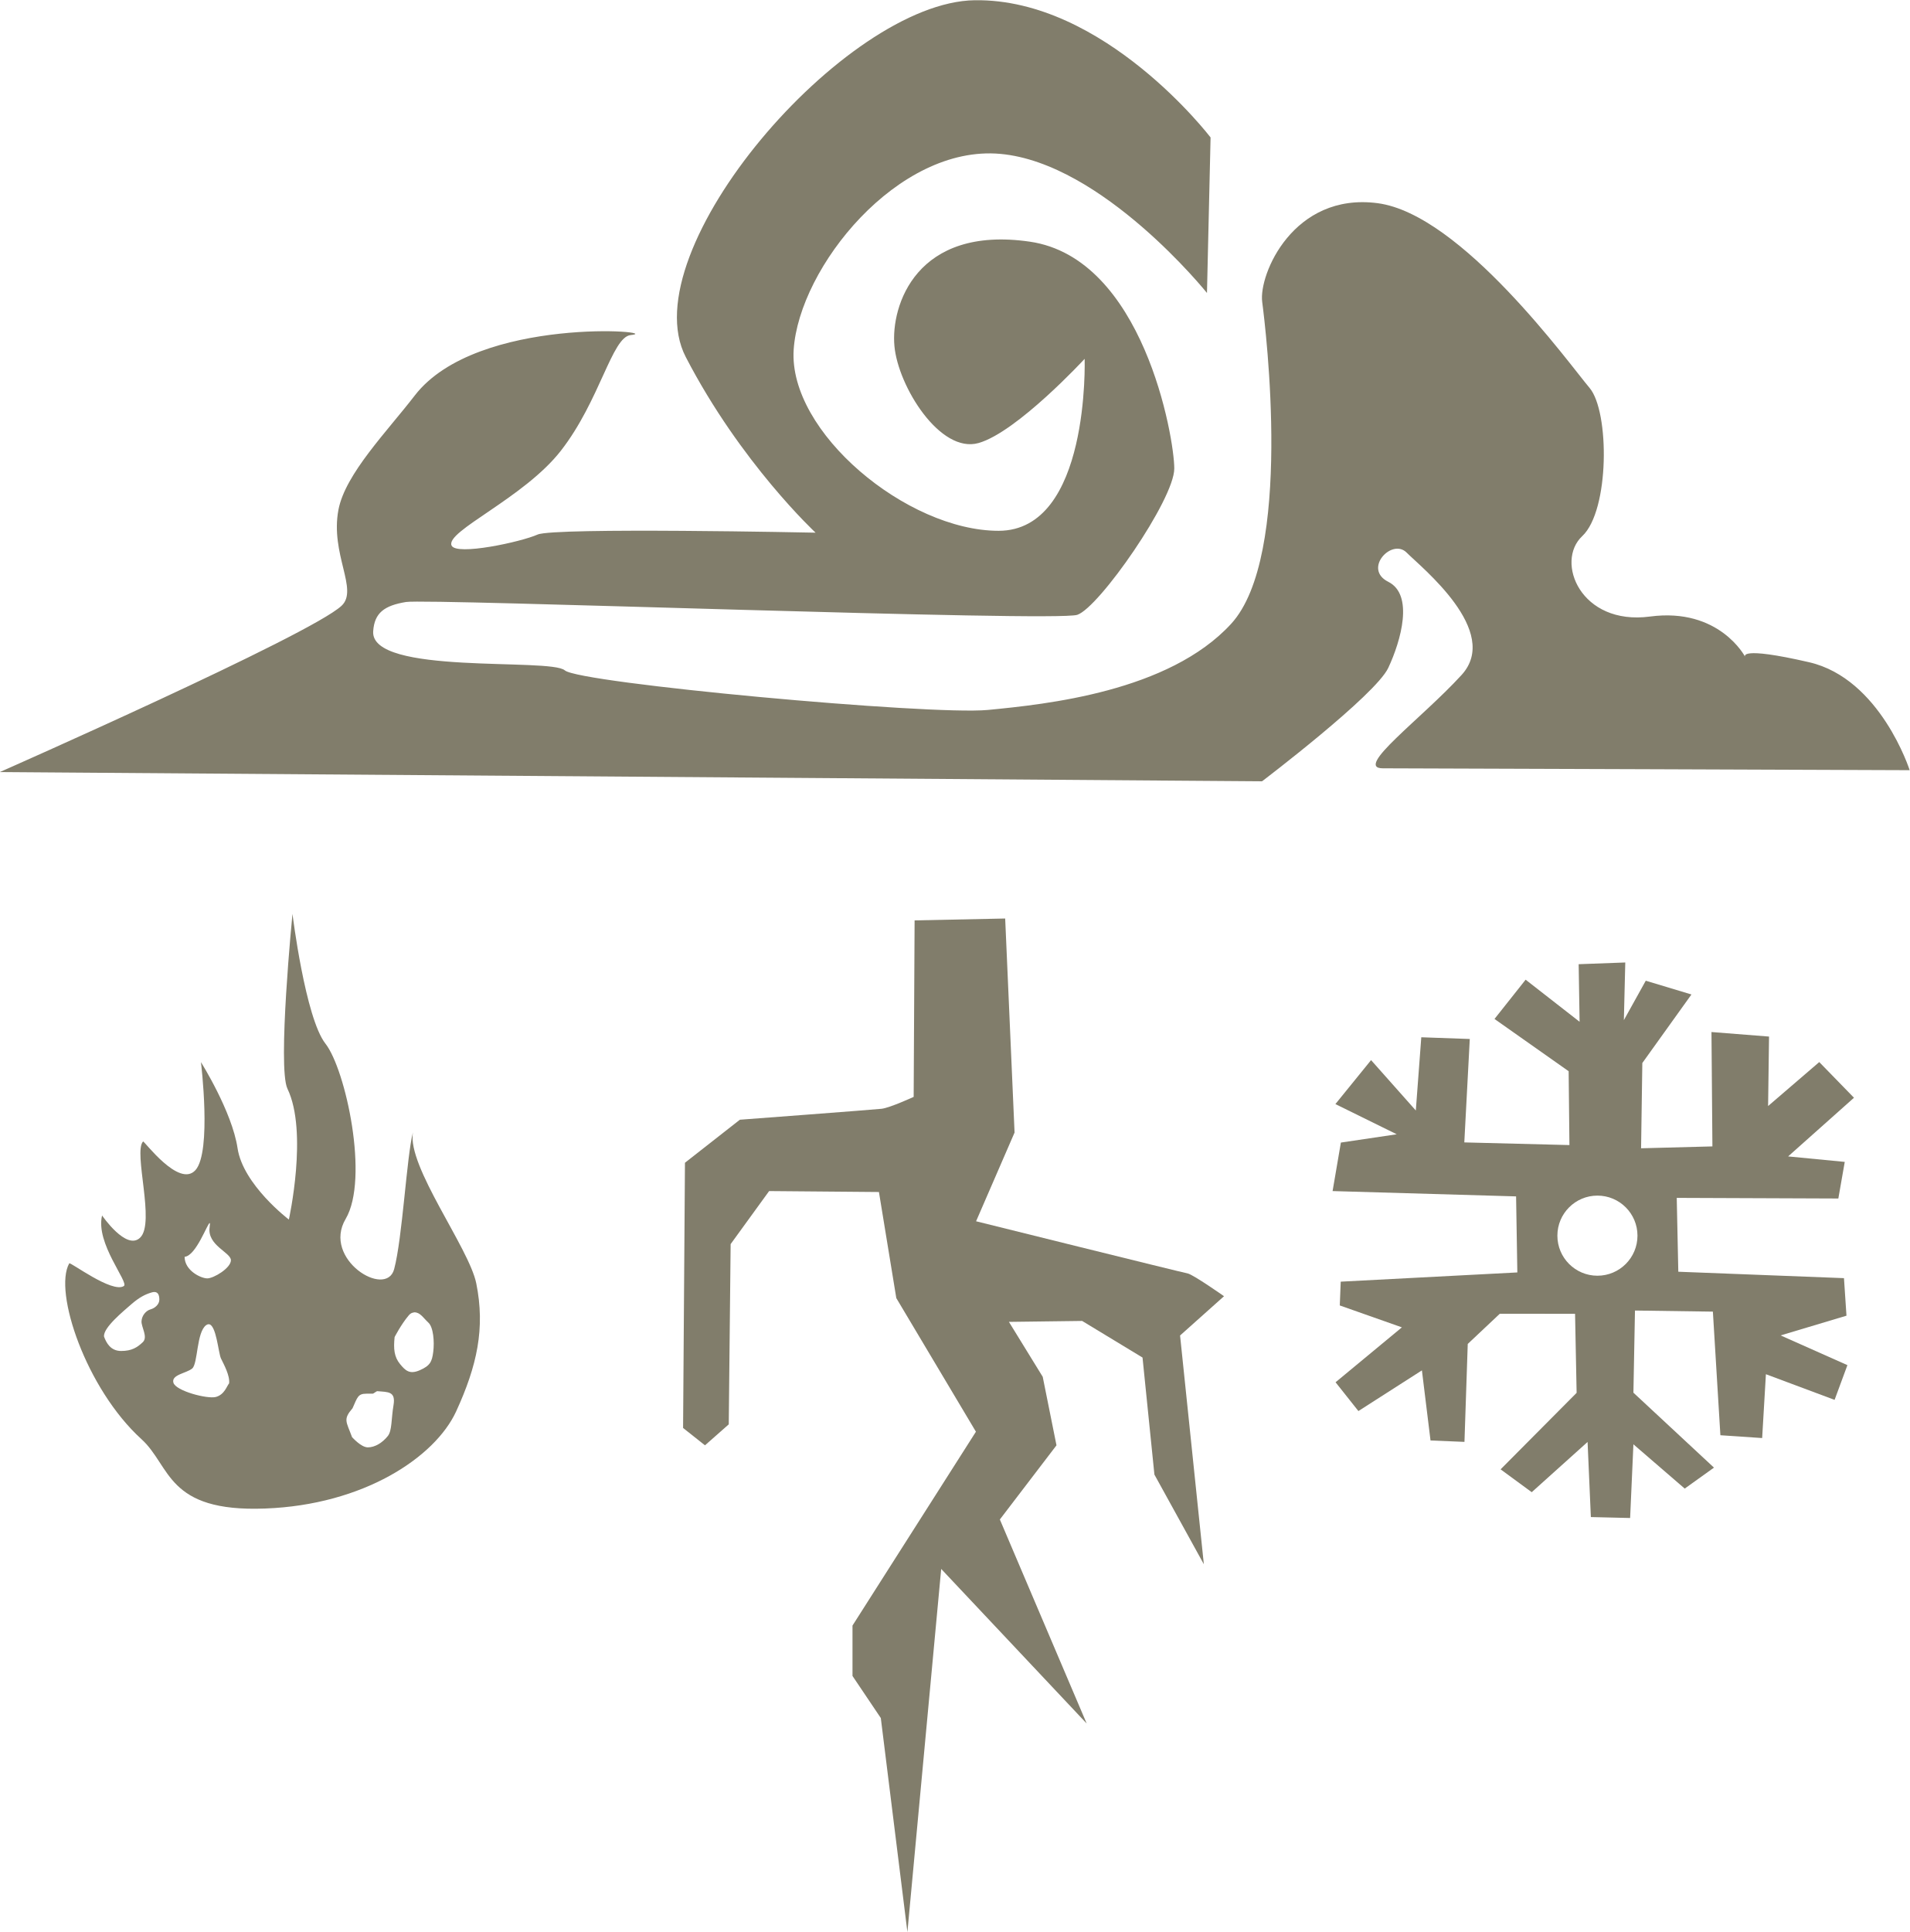
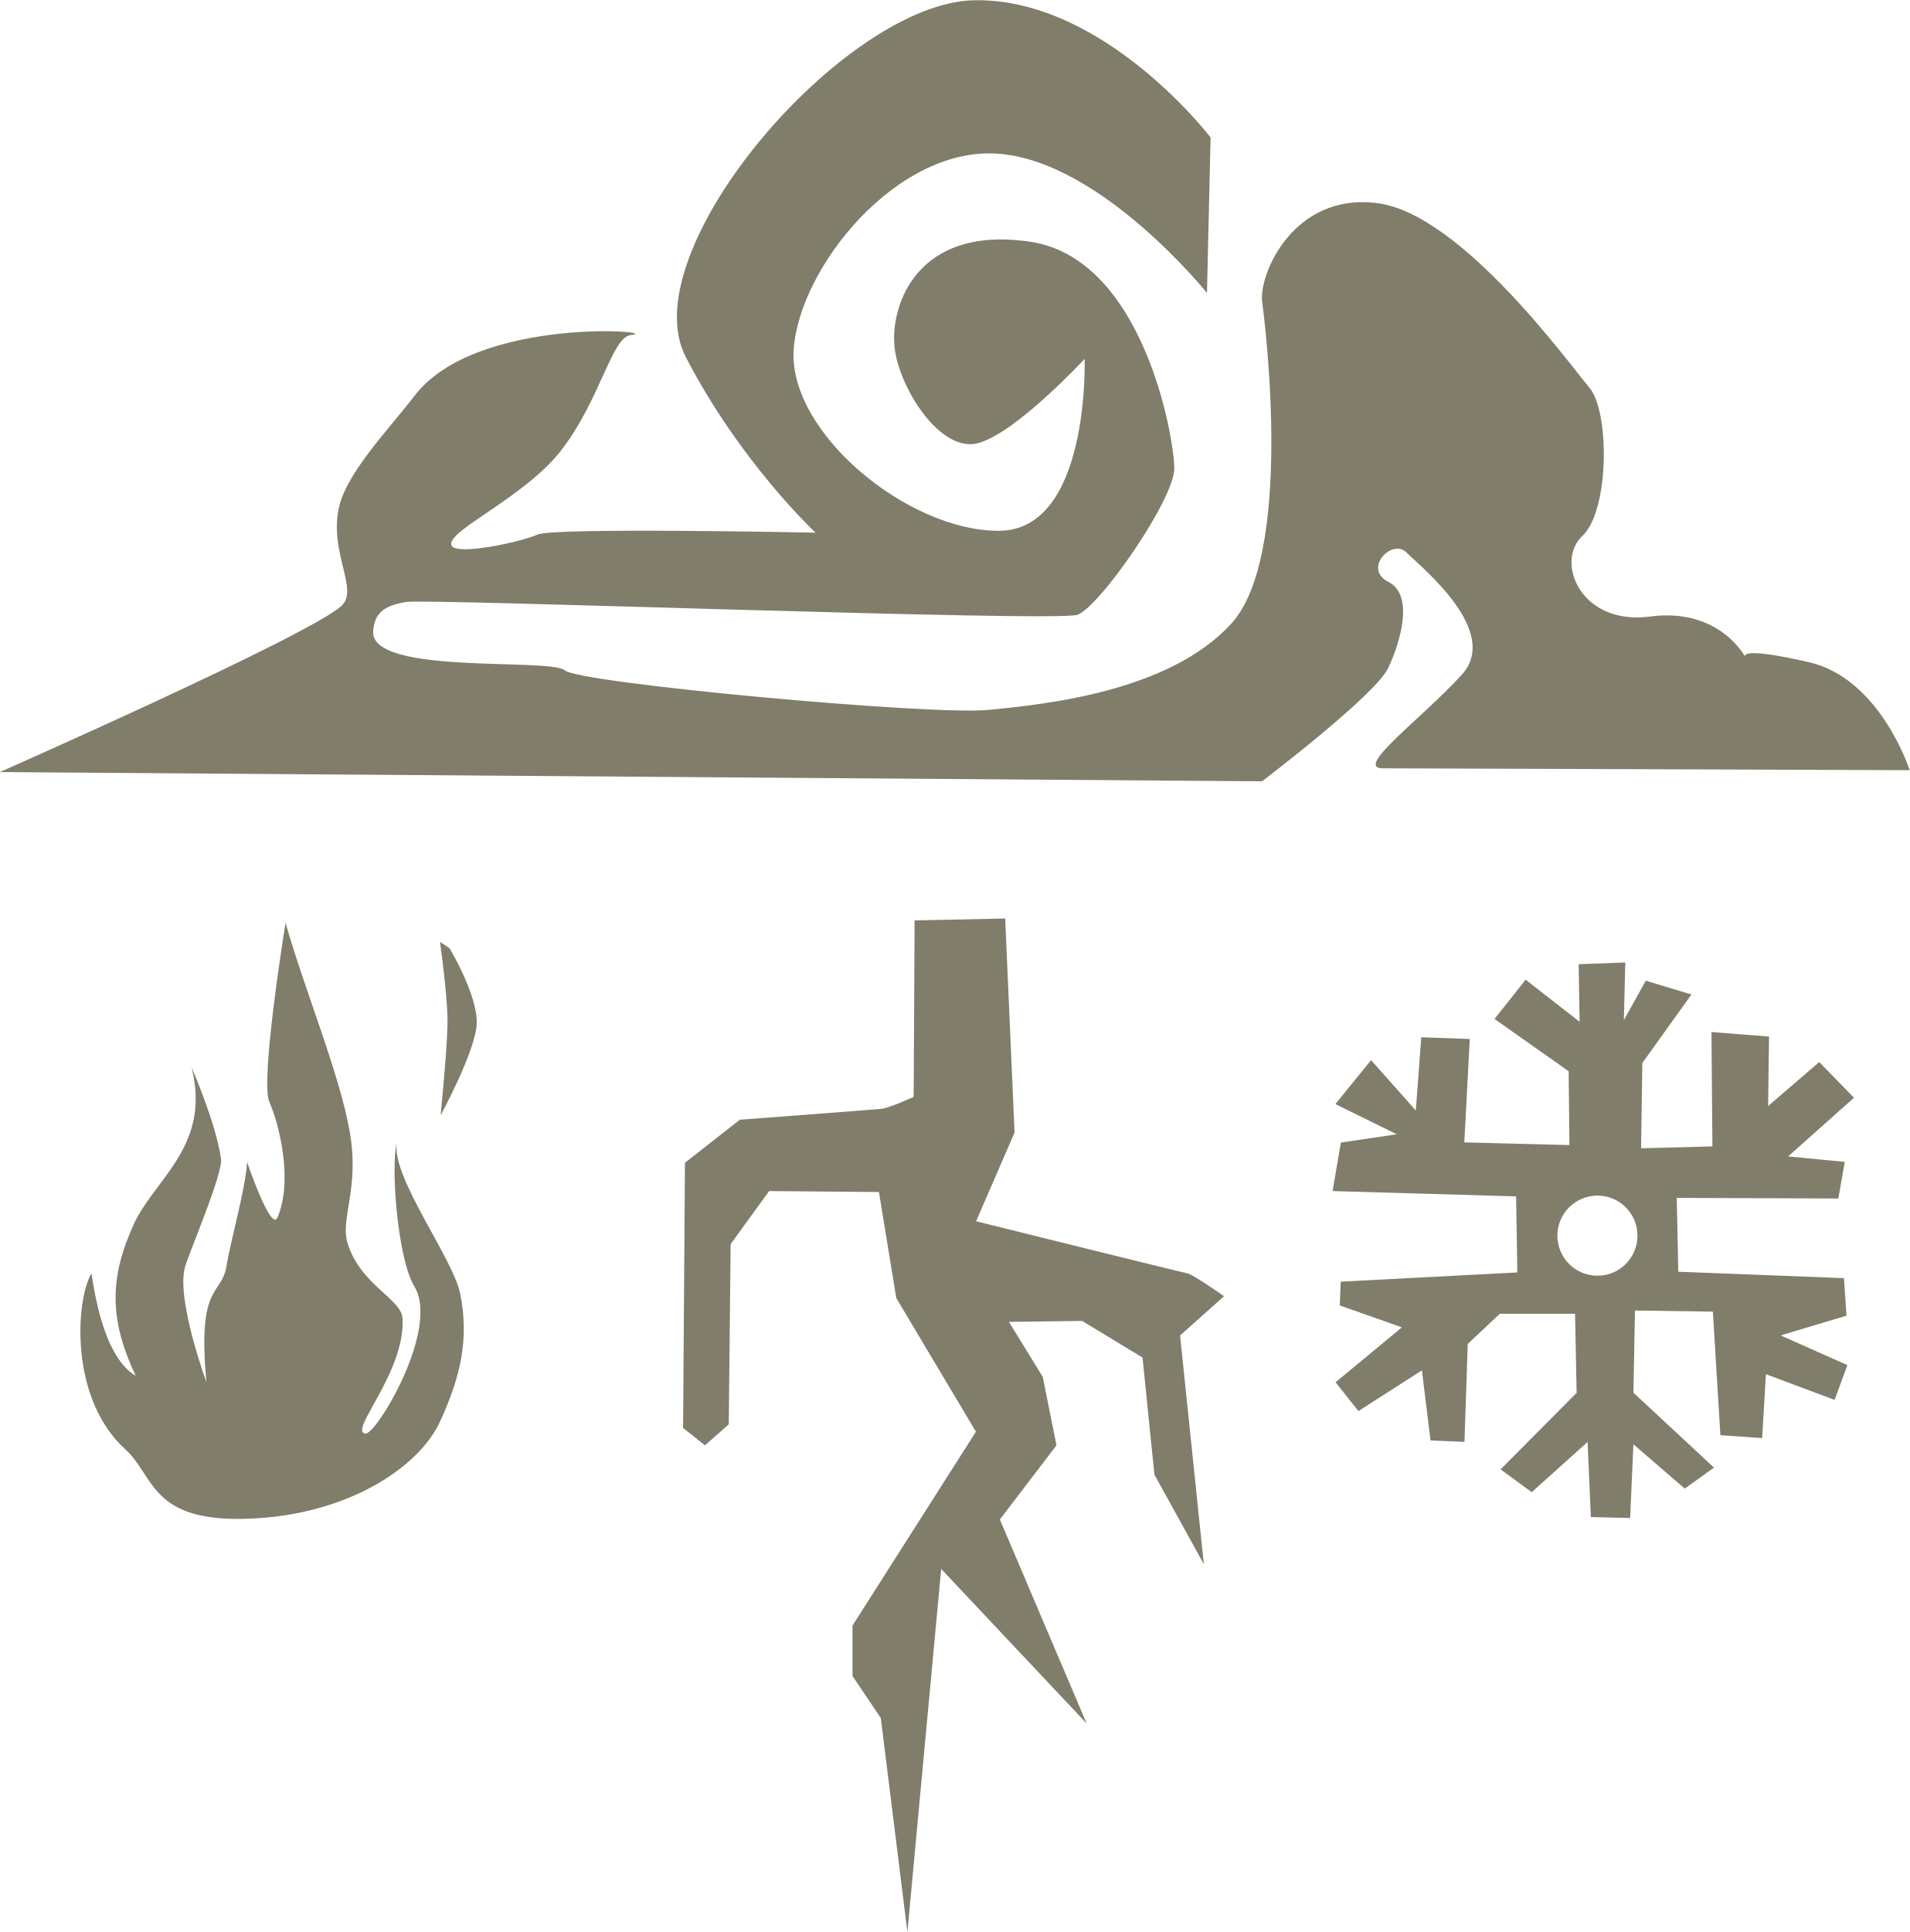
<svg xmlns="http://www.w3.org/2000/svg" width="12.208mm" height="12.348mm" viewBox="0 0 12.208 12.348" version="1.1" id="svg5" xml:space="preserve">
  <defs id="defs2">
    <linearGradient id="linearGradient49330">
      <stop style="stop-color:#222424;stop-opacity:1;" offset="0" id="stop49328" />
    </linearGradient>
  </defs>
  <g id="layer2" style="display:inline" transform="translate(-145.5784,-493.3175)">
    <g id="g79032" style="display:inline">
      <g id="g14113" style="display:inline">
        <path style="display:inline;fill:#817d6b;fill-opacity:1;stroke-width:2;stop-color:#000000" d="m 152.004,499.188 -0.579,0.012 -0.006,1.128 c 0,0 -0.152,0.07 -0.205,0.076 -0.053,0.006 -0.906,0.07 -0.906,0.07 l -0.351,0.275 -0.012,1.695 0.14,0.111 0.152,-0.134 0.012,-1.152 0.246,-0.339 0.702,0.006 0.111,0.678 0.509,0.854 -0.789,1.239 v 0.322 l 0.181,0.269 0.17,1.368 0.216,-2.321 0.93,0.988 -0.555,-1.304 0.362,-0.474 -0.088,-0.438 -0.216,-0.351 0.468,-0.006 0.386,0.234 0.076,0.748 0.316,0.573 -0.152,-1.462 0.281,-0.251 c 0,0 -0.199,-0.14 -0.234,-0.146 -0.035,-0.006 -1.351,-0.333 -1.351,-0.333 l 0.246,-0.567 z" id="path11135" />
        <path id="path11137" style="display:inline;fill:#817d6b;fill-opacity:1;stroke-width:2;stop-color:#000000" d="m 155.968,499.469 -0.298,0.011 0.006,0.368 -0.345,-0.269 -0.199,0.251 0.474,0.334 0.005,0.472 -0.672,-0.017 0.035,-0.661 -0.31,-0.011 -0.035,0.468 -0.286,-0.322 -0.228,0.281 0.392,0.193 -0.357,0.053 -0.053,0.31 1.173,0.034 0.008,0.486 -1.129,0.059 -0.006,0.152 0.397,0.14 -0.424,0.351 0.146,0.184 0.406,-0.26 0.055,0.448 0.217,0.009 0.021,-0.626 0.205,-0.193 0.481,5.2e-4 0.01,0.505 -0.486,0.489 0.199,0.146 0.357,-0.321 0.021,0.48 0.251,0.006 0.021,-0.471 0.328,0.283 0.187,-0.134 -0.515,-0.479 0.01,-0.525 0.498,0.007 0.048,0.79 0.267,0.018 0.024,-0.408 0.439,0.164 0.082,-0.222 -0.427,-0.19 0.421,-0.126 -0.016,-0.24 -1.059,-0.041 -0.01,-0.472 1.033,0.004 0.041,-0.234 -0.362,-0.035 0.421,-0.375 -0.222,-0.228 -0.327,0.281 0.006,-0.444 -0.368,-0.029 0.006,0.731 -0.456,0.012 0.008,-0.545 0.314,-0.438 -0.292,-0.088 -0.14,0.252 z m -0.178,1.49 a 0.256,0.256 0 0 1 0.256,0.256 0.256,0.256 0 0 1 -0.256,0.256 0.256,0.256 0 0 1 -0.256,-0.256 0.256,0.256 0 0 1 0.256,-0.256 z" />
        <path style="display:inline;fill:#817d6b;fill-opacity:1;stroke-width:2;stop-color:#000000" d="m 145.578,498.252 8.068,0.059 c 0,0 0.725,-0.55 0.807,-0.725 0.082,-0.175 0.164,-0.468 0,-0.55 -0.164,-0.082 0.023,-0.281 0.117,-0.187 0.093,0.094 0.608,0.503 0.351,0.783 -0.257,0.281 -0.69,0.596 -0.503,0.596 0.187,0 3.368,0.012 3.368,0.012 0,0 -0.187,-0.585 -0.643,-0.69 -0.456,-0.105 -0.409,-0.035 -0.409,-0.035 0,0 -0.164,-0.316 -0.608,-0.257 -0.444,0.059 -0.608,-0.351 -0.433,-0.514 0.175,-0.164 0.175,-0.795 0.047,-0.947 -0.129,-0.152 -0.819,-1.111 -1.356,-1.181 -0.538,-0.07 -0.76,0.456 -0.737,0.631 0.023,0.175 0.199,1.625 -0.199,2.058 -0.398,0.433 -1.181,0.514 -1.555,0.55 -0.374,0.035 -2.611,-0.171 -2.704,-0.253 -0.093,-0.082 -1.245,0.033 -1.225,-0.25 0.008,-0.117 0.07,-0.164 0.21,-0.187 0.14,-0.023 4.151,0.129 4.291,0.082 0.14,-0.047 0.62,-0.737 0.62,-0.935 0,-0.199 -0.199,-1.345 -0.924,-1.45 -0.725,-0.105 -0.889,0.409 -0.865,0.667 0.023,0.257 0.292,0.69 0.538,0.62 0.246,-0.07 0.678,-0.538 0.678,-0.538 0,0 0.035,1.099 -0.55,1.099 -0.585,0 -1.345,-0.631 -1.31,-1.158 0.035,-0.526 0.666,-1.31 1.321,-1.251 0.655,0.059 1.321,0.889 1.321,0.889 l 0.023,-0.994 c 0,0 -0.678,-0.889 -1.508,-0.877 -0.83,0.012 -2.198,1.602 -1.847,2.28 0.351,0.678 0.83,1.123 0.83,1.123 0,0 -1.672,-0.035 -1.777,0.012 -0.105,0.047 -0.52,0.137 -0.55,0.07 -0.04,-0.091 0.463,-0.303 0.699,-0.606 0.25,-0.321 0.326,-0.727 0.446,-0.739 0.234,-0.023 -0.982,-0.129 -1.38,0.386 -0.177,0.23 -0.444,0.501 -0.488,0.73 -0.054,0.284 0.13,0.511 0.02,0.614 -0.199,0.187 -2.187,1.064 -2.187,1.064 z" id="path11195" />
-         <path id="path11041" style="fill:#817d6b;fill-opacity:1;stroke-width:2;stop-color:#000000" d="m 147.448,499.159 c 0,0 -0.097,0.982 -0.032,1.117 0.133,0.276 0.009,0.836 0.009,0.836 0,0 -0.293,-0.222 -0.328,-0.456 -0.035,-0.234 -0.234,-0.55 -0.234,-0.55 0,0 0.07,0.573 -0.035,0.69 -0.105,0.117 -0.329,-0.189 -0.335,-0.183 -0.064,0.068 0.08,0.521 -0.019,0.615 -0.088,0.085 -0.243,-0.142 -0.243,-0.142 -0.044,0.177 0.174,0.429 0.139,0.451 -0.075,0.048 -0.343,-0.156 -0.349,-0.145 -0.102,0.181 0.108,0.802 0.461,1.123 0.19,0.172 0.158,0.468 0.79,0.444 0.631,-0.023 1.087,-0.328 1.222,-0.62 0.134,-0.292 0.187,-0.532 0.129,-0.819 -0.046,-0.227 -0.443,-0.748 -0.405,-0.965 -0.04,0.153 -0.067,0.676 -0.12,0.874 -0.051,0.19 -0.462,-0.064 -0.31,-0.321 0.152,-0.257 -5.6e-4,-0.956 -0.129,-1.12 -0.129,-0.164 -0.211,-0.83 -0.211,-0.83 z m -0.529,1.975 c 0.002,5.9e-4 0.002,0.009 -5.2e-4,0.027 -0.017,0.116 0.136,0.161 0.136,0.211 0,0.05 -0.11,0.116 -0.151,0.116 -0.041,0 -0.145,-0.05 -0.145,-0.138 0.073,-0.005 0.148,-0.218 0.16,-0.215 z m -0.355,0.441 c 0.027,-4e-4 0.033,0.024 0.033,0.049 0,0.029 -0.027,0.054 -0.056,0.062 -0.029,0.008 -0.056,0.039 -0.058,0.076 -0.002,0.037 0.043,0.101 0.008,0.134 -0.035,0.033 -0.07,0.056 -0.138,0.056 -0.068,0 -0.095,-0.052 -0.11,-0.093 h 5.1e-4 c -0.006,-0.056 0.126,-0.163 0.176,-0.207 0.05,-0.043 0.087,-0.062 0.128,-0.074 0.007,-0.002 0.012,-0.003 0.017,-0.003 z m 1.66,0.13 c 7.8e-4,-5e-5 0.002,0 0.003,0 0.037,-10e-5 0.055,0.033 0.089,0.065 0.033,0.029 0.04,0.123 0.032,0.187 -0.008,0.064 -0.02,0.089 -0.086,0.118 -0.066,0.029 -0.093,8.7e-4 -0.126,-0.039 -0.038,-0.046 -0.043,-0.098 -0.035,-0.173 0,0 0.041,-0.08 0.089,-0.137 0.011,-0.014 0.022,-0.019 0.034,-0.02 z m -1.312,0.076 c 0.049,2e-4 0.062,0.183 0.079,0.219 0.019,0.039 0.058,0.11 0.052,0.159 -0.015,0.017 -0.029,0.072 -0.085,0.087 -0.056,0.014 -0.256,-0.039 -0.271,-0.091 -0.015,-0.052 0.083,-0.06 0.12,-0.091 0.037,-0.031 0.027,-0.231 0.089,-0.277 0.006,-0.004 0.011,-0.006 0.016,-0.006 z m 1.049,0.444 c 0.006,-3.1e-4 0.024,-0.017 0.03,-0.016 0.068,0.006 0.118,-4e-5 0.103,0.089 -0.015,0.089 -0.009,0.162 -0.036,0.197 -0.035,0.044 -0.083,0.073 -0.128,0.073 -0.044,0 -0.099,-0.064 -0.101,-0.065 -0.037,-0.101 -0.059,-0.113 0.003,-0.185 0.032,-0.072 0.035,-0.093 0.089,-0.093 z" />
+         <path id="path11041" style="fill:#817d6b;fill-opacity:1;stroke-width:2;stop-color:#000000" d="m 147.403,499.221 c 0,0 -0.163,1.002 -0.103,1.139 0.064,0.144 0.153,0.505 0.052,0.739 -0.041,0.096 -0.194,-0.354 -0.194,-0.354 -0.011,0.176 -0.1,0.475 -0.132,0.666 -0.032,0.191 -0.188,0.104 -0.128,0.74 0,0 -0.195,-0.529 -0.137,-0.735 0.027,-0.097 0.245,-0.599 0.23,-0.695 -0.035,-0.234 -0.188,-0.582 -0.188,-0.582 0.131,0.519 -0.26,0.724 -0.383,1.034 -0.15,0.343 -0.131,0.604 0.026,0.938 -0.234,-0.138 -0.278,-0.665 -0.284,-0.654 -0.102,0.181 -0.137,0.803 0.217,1.123 0.19,0.172 0.158,0.468 0.79,0.444 0.631,-0.023 1.087,-0.328 1.222,-0.62 0.134,-0.292 0.187,-0.532 0.129,-0.819 -0.046,-0.227 -0.443,-0.748 -0.405,-0.965 -0.04,0.153 0.005,0.744 0.112,0.919 0.166,0.27 -0.244,0.951 -0.313,0.941 -0.11,-0.015 0.254,-0.388 0.238,-0.734 -0.006,-0.128 -0.265,-0.211 -0.351,-0.48 -0.051,-0.162 0.079,-0.349 0.012,-0.721 -0.066,-0.372 -0.29,-0.907 -0.408,-1.326 z" />
      </g>
    </g>
+     <path style="display:inline;fill:#817d6b;fill-opacity:1;stroke-width:2;stop-color:#000000" d="m 148.452,499.378 c 0,0 0.18,0.298 0.174,0.481 -0.006,0.174 -0.231,0.587 -0.231,0.587 0,0 0.04,-0.398 0.044,-0.578 0.004,-0.167 -0.048,-0.531 -0.048,-0.531 z" id="path11097" />
  </g>
</svg>
